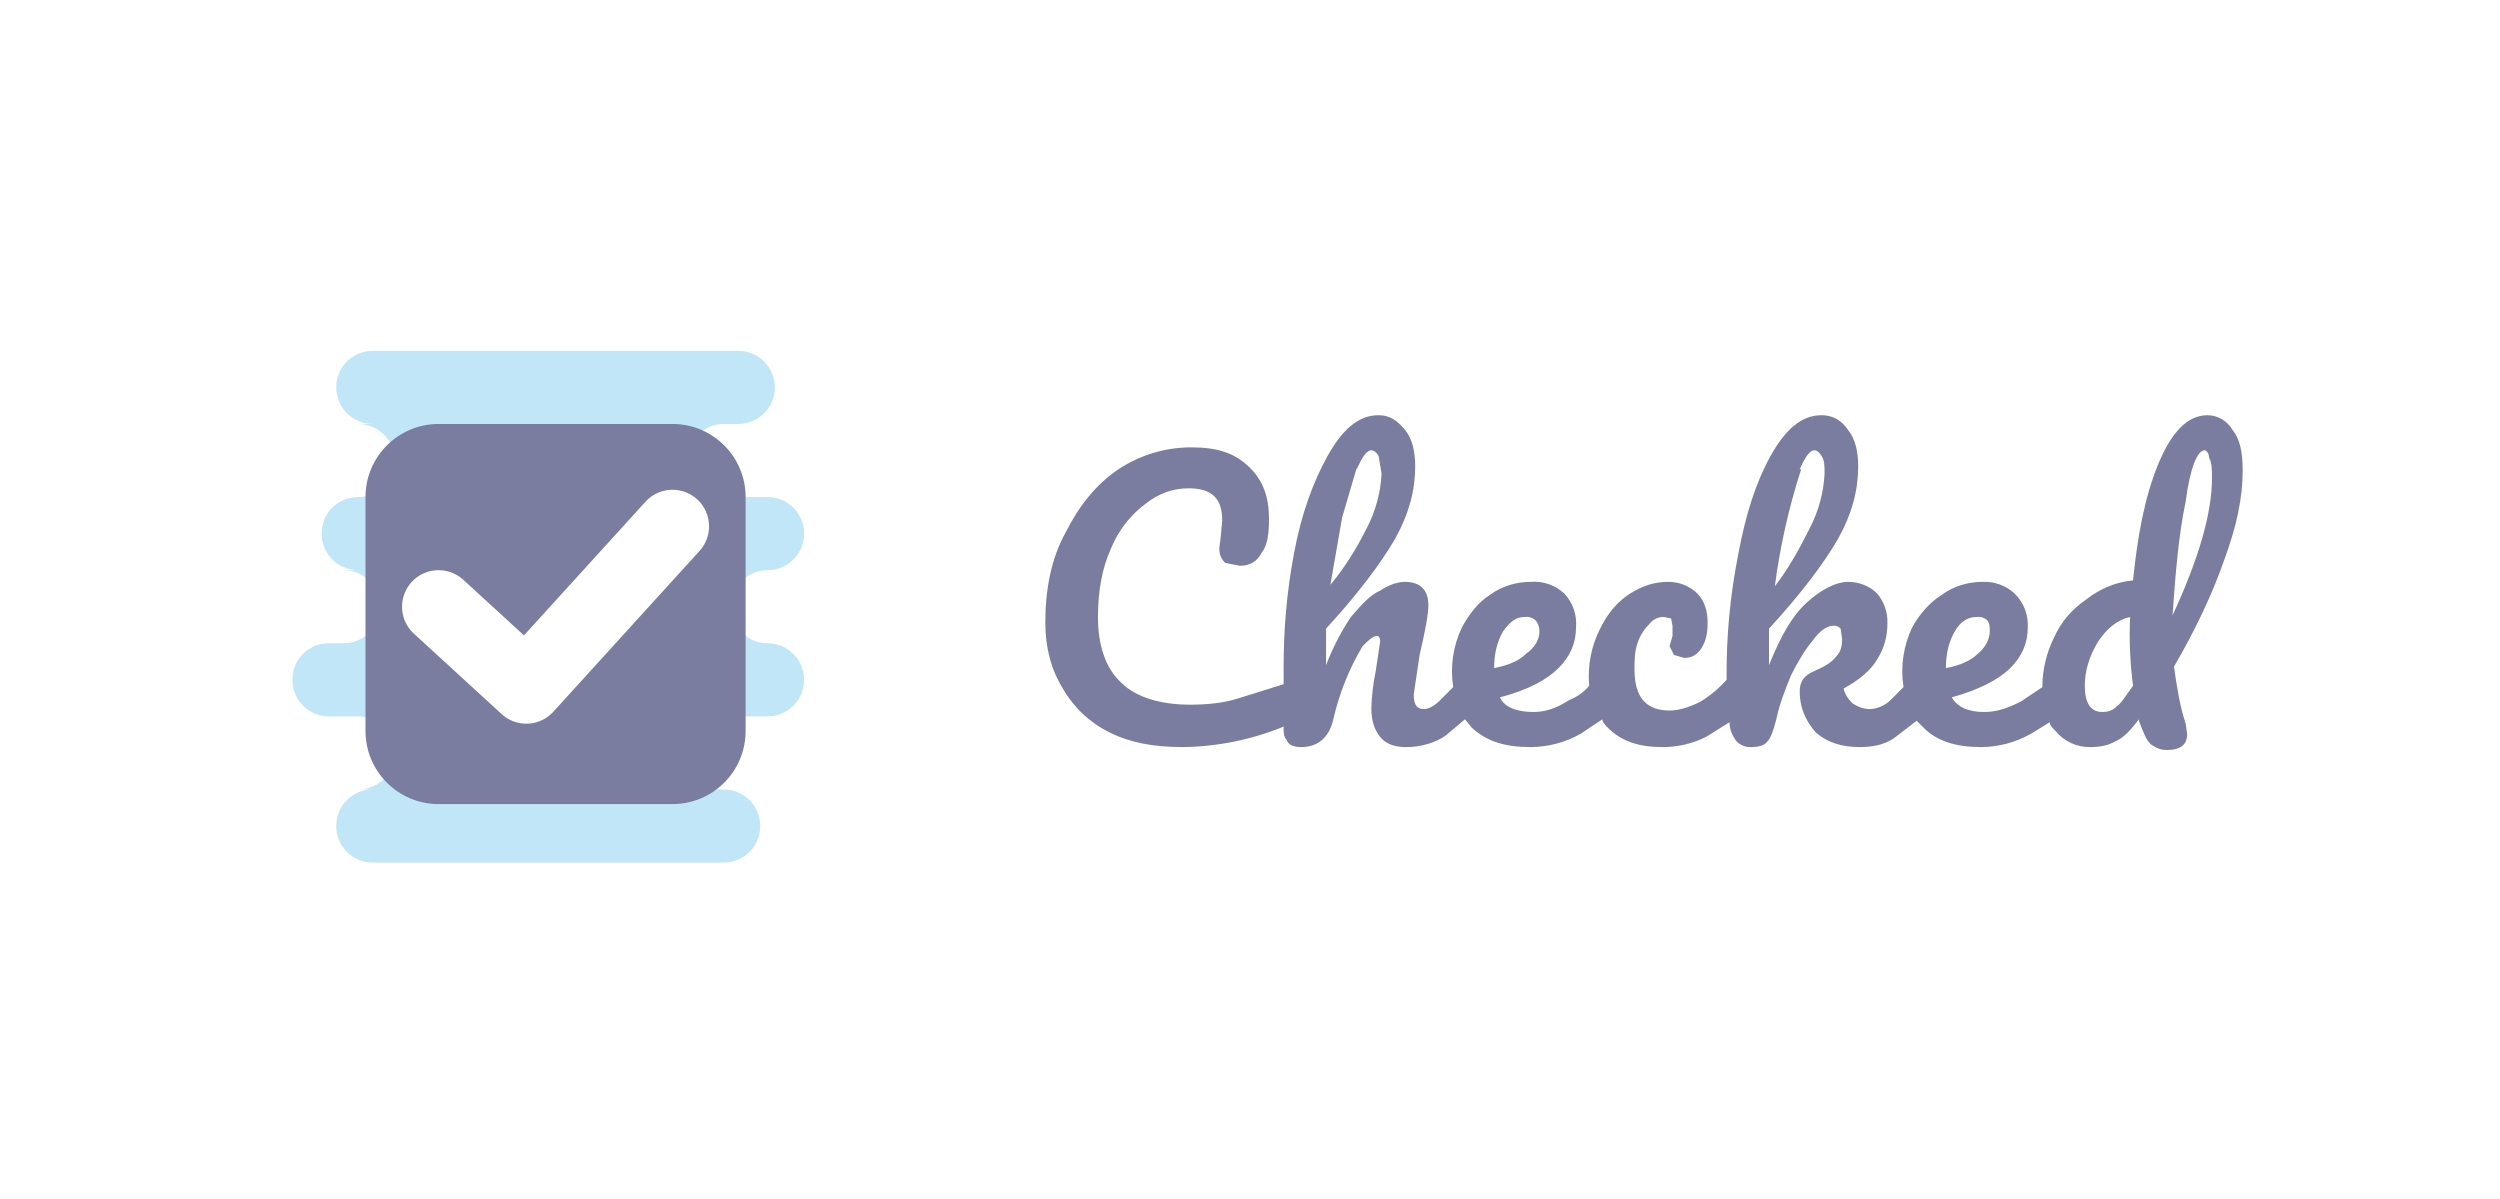
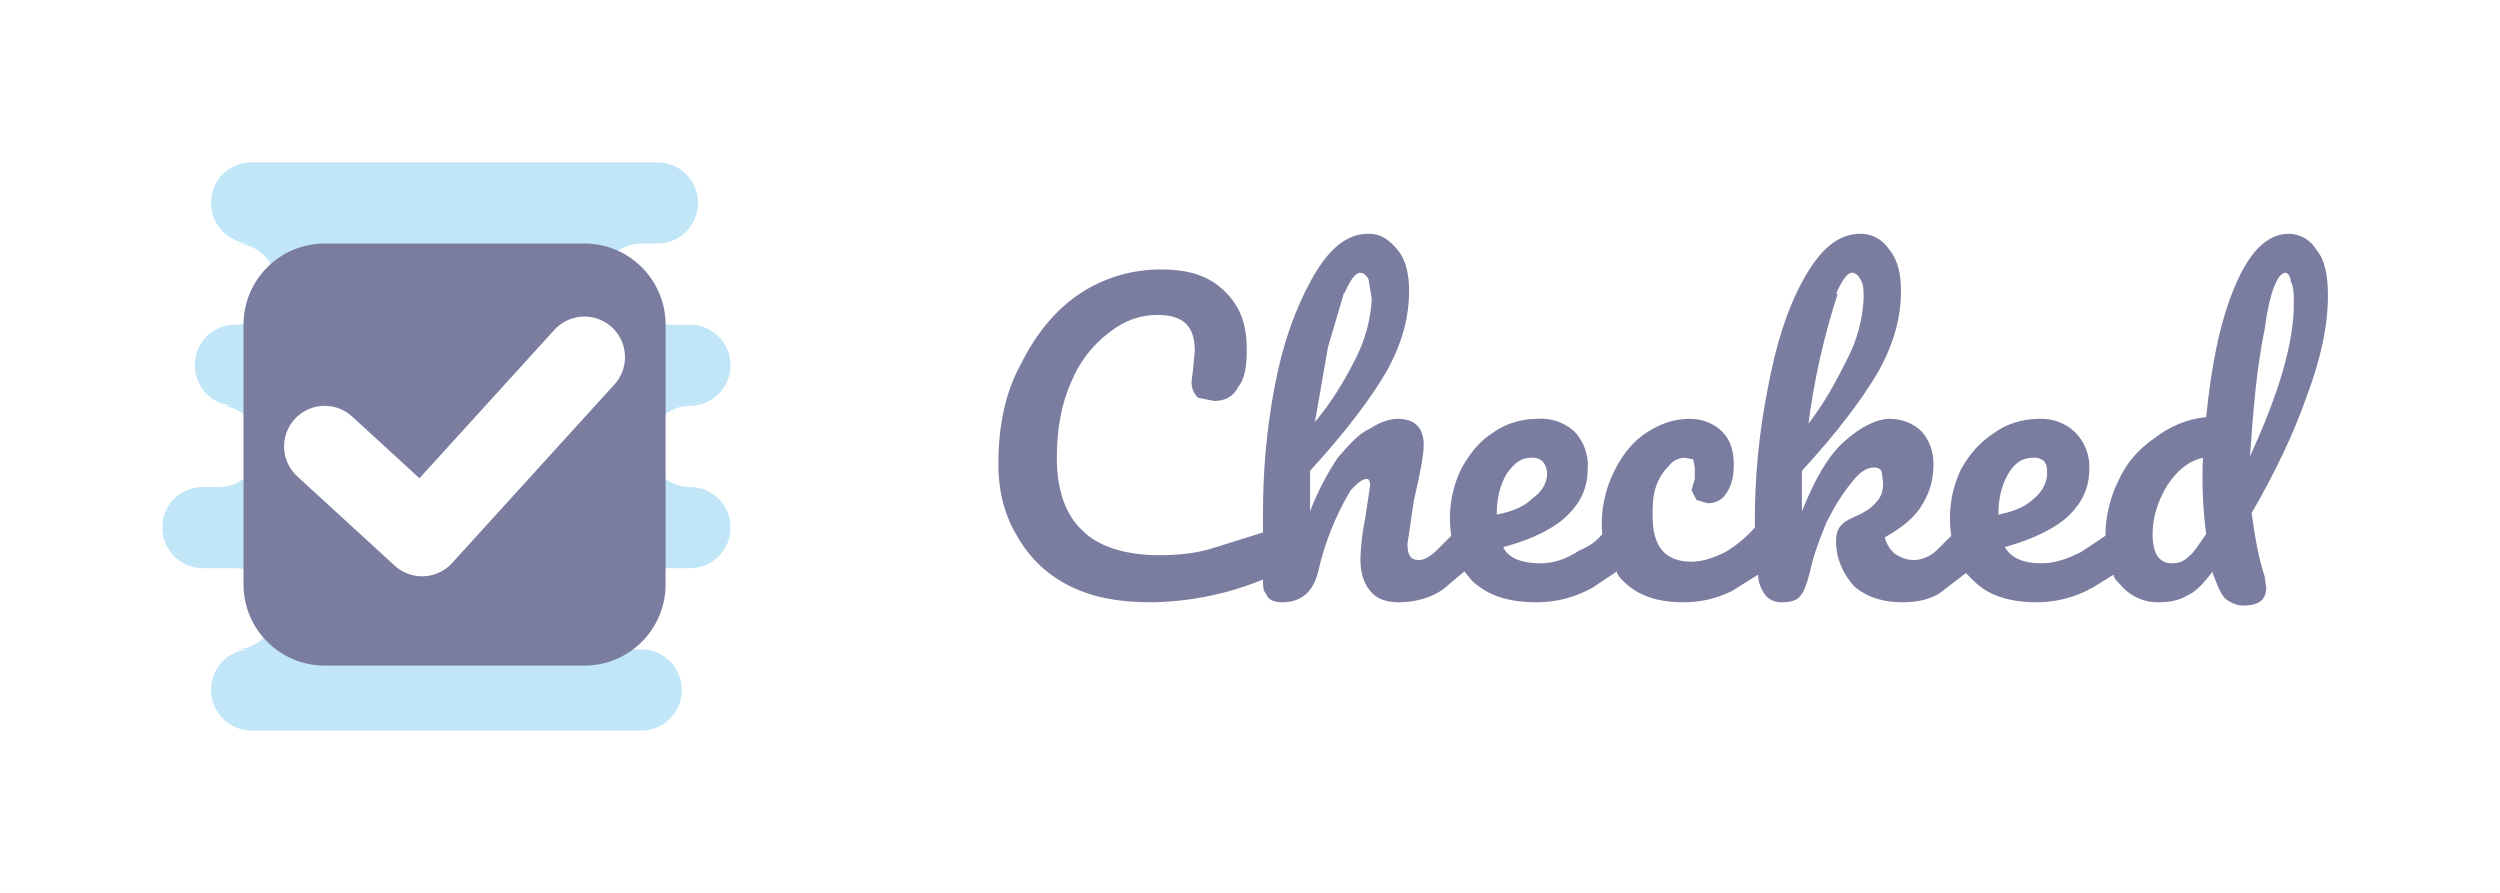
- <svg xmlns="http://www.w3.org/2000/svg" viewBox="0 0 171 82" width="342" height="164">
-   <rect fill="#FFF" x="0" y="0" width="171" height="82" />
+ <svg xmlns="http://www.w3.org/2000/svg" viewBox="0 0 154 55" width="308" height="110">
+   <rect fill="#FFF" x="0" y="0" width="154" height="55" />
  <g fill="none" fill-rule="evenodd">
-     <g transform="translate(20 24)">
+     <g transform="translate(10 10)">
      <path fill="#C0E6F7" d="M3.7 25H33h-5.5a2.5 2.5 0 0 0 0 5H33 3.7h.8a2.5 2.5 0 1 0 0-5h-.8zm-.5-10H33h-.5a2.5 2.5 0 1 0 0 5h.5H3.2h.3a2.5 2.5 0 1 0 0-5h-.3zm.5-10H33h-3.5a2.5 2.5 0 1 0 0 5H33 3.7h.8a2.5 2.5 0 1 0 0-5h-.8zM3 2.5C3 1.1 4.1 0 5.5 0h25a2.5 2.5 0 1 1 0 5h-25A2.5 2.5 0 0 1 3 2.5zm-1 10C2 11.1 3.1 10 4.5 10h28a2.5 2.5 0 1 1 0 5h-28A2.5 2.5 0 0 1 2 12.5zm-2 10C0 21.1 1.1 20 2.5 20h30a2.5 2.5 0 1 1 0 5h-30A2.5 2.5 0 0 1 0 22.5zm3 10C3 31.1 4.1 30 5.5 30h24a2.5 2.5 0 1 1 0 5h-24A2.5 2.5 0 0 1 3 32.5z" />
      <rect width="26" height="26" x="5" y="5" fill="#7A7DA0" rx="5" />
      <path stroke="#FFF" stroke-linecap="round" stroke-linejoin="round" stroke-width="5" d="M10 17.5l6 5.5 10-11" />
    </g>
-     <path fill="#7A7DA0" d="M139.7 47l-1.5 1c-1 .5-1.7.7-2.5.7-1 0-1.8-.3-2.2-1 1.8-.5 3.2-1.2 4-2 .8-.8 1.2-1.7 1.2-2.8a3 3 0 0 0-.9-2.3 3 3 0 0 0-2.2-.8c-1 0-2 .3-2.8.9-.8.5-1.5 1.3-2 2.2a7 7 0 0 0-.6 4.1l-.9.9c-.4.4-1 .6-1.4.6-.5 0-.9-.2-1.2-.4-.3-.3-.5-.6-.6-1 1.1-.6 1.9-1.3 2.3-2 .5-.8.7-1.6.7-2.5a3 3 0 0 0-.7-2c-.5-.5-1.2-.8-2-.8s-1.8.5-2.8 1.4c-1 .9-1.8 2.3-2.6 4.3V43c2.2-2.4 3.7-4.4 4.7-6.1 1-1.8 1.4-3.4 1.4-5 0-1-.2-1.9-.7-2.5-.4-.6-1-1-1.8-1-1.4 0-2.5 1-3.5 2.8-1 1.8-1.7 4-2.2 6.7a41.6 41.6 0 0 0-.8 8.6 8 8 0 0 1-1.8 1.5c-.8.4-1.5.6-2.1.6-1.6 0-2.4-.9-2.4-2.8 0-.6 0-1.2.2-1.8.2-.6.5-1 .8-1.3.3-.4.7-.5 1-.5l.5.1.1.5v.7a13.7 13.7 0 0 0-.2.7l.3.6.7.2c.5 0 .9-.2 1.2-.7.3-.5.4-1 .4-1.7 0-.8-.2-1.5-.7-2-.5-.5-1.2-.8-2-.8-1 0-1.8.3-2.6.8s-1.5 1.3-2 2.3a7.2 7.2 0 0 0-.8 4c-.4.5-.9.8-1.4 1-.9.6-1.7.8-2.4.8-1.1 0-2-.3-2.3-1 1.9-.5 3.2-1.2 4-2 .8-.8 1.2-1.7 1.2-2.8a3 3 0 0 0-.8-2.3 3 3 0 0 0-2.3-.8c-1 0-2 .3-2.8.9-.8.5-1.4 1.3-1.9 2.2a7 7 0 0 0-.6 4.1l-.9.9c-.4.4-.8.6-1.1.6-.5 0-.7-.3-.7-1l.4-2.7c.4-1.7.6-2.8.6-3.4 0-1-.5-1.6-1.6-1.6-.5 0-1.1.2-1.7.6-.7.3-1.3 1-2 1.8-.6.9-1.2 2-1.7 3.3V43c2.2-2.4 3.7-4.4 4.7-6.1 1-1.8 1.4-3.4 1.4-5 0-1-.2-1.9-.7-2.5-.5-.6-1-1-1.8-1-1.4 0-2.5 1-3.5 2.8-1 1.8-1.8 4-2.3 6.7-.5 2.7-.7 5.2-.7 7.7v1.2l-3.2 1c-1 .3-2.1.4-3.2.4-2 0-3.7-.5-4.7-1.5-1.1-1-1.6-2.6-1.6-4.5 0-1.8.3-3.4.9-4.7a7.2 7.2 0 0 1 2.3-3c1-.8 2-1.1 3-1.1 1.6 0 2.3.7 2.3 2.2l-.1 1.1-.1.8c0 .4.1.7.4 1l1 .2c.7 0 1.2-.3 1.5-.9.4-.5.5-1.3.5-2.3 0-1.5-.4-2.6-1.3-3.5-1-1-2.2-1.4-4-1.4a9 9 0 0 0-5 1.5c-1.5 1-2.7 2.5-3.6 4.3-1 1.8-1.4 3.9-1.4 6.2 0 1.7.4 3.2 1.2 4.5a7.5 7.5 0 0 0 3.2 3c1.4.7 3 1 5 1a18.8 18.8 0 0 0 6.9-1.4c0 .4 0 .7.2.9.1.3.4.5 1 .5 1.1 0 1.9-.6 2.2-1.9a17.2 17.2 0 0 1 2-5c.4-.4.7-.7 1-.7.1 0 .2.1.2.4l-.3 2a15 15 0 0 0-.3 2.5c0 .9.2 1.5.6 2 .4.5 1 .7 1.8.7 1 0 2-.3 2.7-.8l1.3-1.1.5.6c1 .9 2.2 1.3 4 1.3a7 7 0 0 0 3.4-.9l1.5-1c0 .2.2.4.4.6.9.9 2.1 1.3 3.7 1.3 1 0 2-.2 3-.7l1.6-1c0 .5.2.9.4 1.2.2.3.6.5 1 .5.6 0 1-.1 1.2-.4.2-.2.4-.7.6-1.5.2-1 .6-2 1-3 .5-1 1-1.8 1.5-2.4.5-.7 1-1 1.4-1 .2 0 .3 0 .5.2l.1.7c0 .5-.1.9-.4 1.2-.3.4-.8.7-1.5 1-.7.3-1 .7-1 1.4 0 1.1.4 2 1.1 2.8.8.7 1.8 1 3 1 1 0 1.9-.2 2.6-.8l1.3-1 .5.5c.9.9 2.2 1.3 3.9 1.3a7 7 0 0 0 3.4-.9l1.3-.8c0 .2.2.4.4.6a3 3 0 0 0 2.4 1.1c.6 0 1.2-.1 1.7-.4.5-.2 1-.7 1.6-1.5v.1c.3.8.5 1.3.8 1.6.3.2.6.4 1.1.4 1 0 1.4-.4 1.4-1.1l-.1-.7c-.4-1.2-.6-2.5-.8-3.9 1.4-2.4 2.6-4.9 3.4-7.2.9-2.4 1.3-4.4 1.3-6.2 0-1.3-.2-2.2-.7-2.8a2 2 0 0 0-1.7-1c-1.4 0-2.5 1.2-3.4 3.4-.9 2.2-1.4 4.9-1.7 7.9-1.2.1-2.3.6-3.2 1.3-1 .7-1.7 1.5-2.2 2.6-.5 1-.8 2.2-.8 3.3zM92.8 32l-1 3.4L91 40c1-1.2 1.8-2.5 2.5-3.9a9 9 0 0 0 1-3.7l-.2-1.2c-.1-.2-.3-.4-.5-.4-.3 0-.6.4-1 1.3zm10 11.2c-.4.7-.6 1.5-.6 2.5 1-.2 1.7-.5 2.2-1 .6-.4.9-1 .9-1.5 0-.3-.1-.6-.3-.8a.9.9 0 0 0-.7-.2c-.6 0-1 .3-1.5 1zm20.4-11.1a44.5 44.5 0 0 0-1.8 8c1-1.3 1.7-2.6 2.4-4a9 9 0 0 0 1-3.7c0-.5 0-.9-.2-1.2-.1-.2-.3-.4-.5-.4-.3 0-.6.4-1 1.3zm10.5 11.1c-.4.7-.6 1.5-.6 2.5 1-.2 1.7-.5 2.2-1 .5-.4.8-1 .8-1.5 0-.3 0-.6-.2-.8a.9.9 0 0 0-.7-.2c-.6 0-1.1.3-1.5 1zm15.8-8.9c-.5 2.4-.7 5-.9 7.8 1.8-3.9 2.7-7 2.7-9.4 0-.6 0-1-.2-1.4 0-.3-.2-.5-.3-.5-.5 0-1 1.2-1.3 3.5zm-4.7 14c.3-.2.6-.7 1.1-1.4a26.7 26.7 0 0 1-.2-4.7c-.9.2-1.6.8-2.2 1.7-.6 1-.9 2-.9 3 0 1.2.4 1.8 1.2 1.8.4 0 .7-.1 1-.4z" />
+     <path fill="#7A7DA0" d="M129.7 33l-1.5 1c-1 .5-1.7.7-2.5.7-1 0-1.8-.3-2.2-1 1.8-.5 3.2-1.2 4-2 .8-.8 1.2-1.7 1.2-2.8a3 3 0 0 0-.9-2.3 3 3 0 0 0-2.2-.8c-1 0-2 .3-2.8.9-.8.5-1.5 1.3-2 2.2a7 7 0 0 0-.6 4.1l-.9.9c-.4.4-1 .6-1.4.6-.5 0-.9-.2-1.2-.4-.3-.3-.5-.6-.6-1 1.1-.6 1.9-1.3 2.3-2 .5-.8.7-1.6.7-2.5a3 3 0 0 0-.7-2c-.5-.5-1.2-.8-2-.8s-1.8.5-2.8 1.4c-1 .9-1.8 2.3-2.6 4.3V29c2.2-2.4 3.7-4.4 4.7-6.1 1-1.8 1.4-3.4 1.4-5 0-1-.2-1.9-.7-2.5-.4-.6-1-1-1.8-1-1.4 0-2.5 1-3.5 2.8-1 1.8-1.7 4-2.2 6.7a41.6 41.6 0 0 0-.8 8.6 8 8 0 0 1-1.8 1.5c-.8.4-1.5.6-2.1.6-1.6 0-2.4-.9-2.4-2.8 0-.6 0-1.2.2-1.8.2-.6.5-1 .8-1.3.3-.4.7-.5 1-.5l.5.1.1.5v.7a13.7 13.7 0 0 0-.2.7l.3.6.7.2c.5 0 .9-.2 1.2-.7.3-.5.4-1 .4-1.7 0-.8-.2-1.5-.7-2-.5-.5-1.2-.8-2-.8-1 0-1.8.3-2.6.8s-1.5 1.3-2 2.3a7.2 7.2 0 0 0-.8 4c-.4.5-.9.8-1.4 1-.9.6-1.7.8-2.4.8-1.1 0-2-.3-2.3-1 1.9-.5 3.2-1.2 4-2 .8-.8 1.2-1.7 1.2-2.8a3 3 0 0 0-.8-2.3 3 3 0 0 0-2.3-.8c-1 0-2 .3-2.8.9-.8.5-1.4 1.3-1.9 2.2a7 7 0 0 0-.6 4.1l-.9.9c-.4.4-.8.6-1.1.6-.5 0-.7-.3-.7-1l.4-2.7c.4-1.7.6-2.8.6-3.4 0-1-.5-1.6-1.6-1.6-.5 0-1.1.2-1.7.6-.7.3-1.3 1-2 1.8-.6.9-1.2 2-1.7 3.3V29c2.2-2.4 3.7-4.4 4.7-6.1 1-1.8 1.4-3.4 1.4-5 0-1-.2-1.9-.7-2.5-.5-.6-1-1-1.8-1-1.4 0-2.5 1-3.5 2.8-1 1.8-1.8 4-2.3 6.7-.5 2.7-.7 5.2-.7 7.7v1.2l-3.2 1c-1 .3-2.1.4-3.2.4-2 0-3.7-.5-4.7-1.5-1.1-1-1.6-2.6-1.6-4.5 0-1.8.3-3.4.9-4.7a7.2 7.2 0 0 1 2.3-3c1-.8 2-1.1 3-1.1 1.6 0 2.3.7 2.3 2.2l-.1 1.1-.1.8c0 .4.1.7.4 1l1 .2c.7 0 1.2-.3 1.5-.9.4-.5.5-1.3.5-2.3 0-1.5-.4-2.6-1.3-3.5-1-1-2.2-1.4-4-1.4a9 9 0 0 0-5 1.5c-1.5 1-2.7 2.5-3.6 4.3-1 1.8-1.4 3.9-1.4 6.2 0 1.7.4 3.2 1.2 4.5a7.5 7.5 0 0 0 3.2 3c1.4.7 3 1 5 1a18.8 18.8 0 0 0 6.9-1.4c0 .4 0 .7.2.9.1.3.4.5 1 .5 1.1 0 1.9-.6 2.2-1.9a17.2 17.2 0 0 1 2-5c.4-.4.7-.7 1-.7.1 0 .2.1.2.4l-.3 2a15 15 0 0 0-.3 2.5c0 .9.2 1.5.6 2 .4.5 1 .7 1.8.7 1 0 2-.3 2.7-.8l1.3-1.1.5.6c1 .9 2.2 1.3 4 1.3a7 7 0 0 0 3.4-.9l1.5-1c0 .2.2.4.4.6.9.9 2.1 1.3 3.7 1.3 1 0 2-.2 3-.7l1.6-1c0 .5.2.9.4 1.2.2.3.6.5 1 .5.6 0 1-.1 1.2-.4.2-.2.4-.7.6-1.5.2-1 .6-2 1-3 .5-1 1-1.8 1.5-2.4.5-.7 1-1 1.4-1 .2 0 .3 0 .5.2l.1.7c0 .5-.1.9-.4 1.2-.3.4-.8.7-1.5 1-.7.3-1 .7-1 1.4 0 1.1.4 2 1.1 2.8.8.7 1.8 1 3 1 1 0 1.9-.2 2.6-.8l1.3-1 .5.5c.9.9 2.2 1.3 3.9 1.3a7 7 0 0 0 3.4-.9l1.3-.8c0 .2.2.4.4.6a3 3 0 0 0 2.4 1.1c.6 0 1.2-.1 1.7-.4.5-.2 1-.7 1.6-1.5v.1c.3.8.5 1.3.8 1.6.3.2.6.4 1.1.4 1 0 1.4-.4 1.4-1.1l-.1-.7c-.4-1.2-.6-2.5-.8-3.9 1.4-2.4 2.6-4.9 3.4-7.2.9-2.4 1.3-4.4 1.3-6.2 0-1.3-.2-2.2-.7-2.8a2 2 0 0 0-1.7-1c-1.4 0-2.5 1.2-3.4 3.4-.9 2.2-1.4 4.9-1.7 7.9-1.2.1-2.3.6-3.2 1.3-1 .7-1.7 1.5-2.2 2.6-.5 1-.8 2.2-.8 3.3zM82.8 18l-1 3.4L81 26c1-1.2 1.8-2.5 2.5-3.9a9 9 0 0 0 1-3.7l-.2-1.2c-.1-.2-.3-.4-.5-.4-.3 0-.6.4-1 1.3zm10 11.2c-.4.7-.6 1.5-.6 2.5 1-.2 1.7-.5 2.2-1 .6-.4.9-1 .9-1.5 0-.3-.1-.6-.3-.8a.9.9 0 0 0-.7-.2c-.6 0-1 .3-1.5 1zm20.4-11.1a44.5 44.5 0 0 0-1.8 8c1-1.3 1.7-2.6 2.4-4a9 9 0 0 0 1-3.7c0-.5 0-.9-.2-1.2-.1-.2-.3-.4-.5-.4-.3 0-.6.4-1 1.3zm10.5 11.1c-.4.7-.6 1.5-.6 2.5 1-.2 1.7-.5 2.2-1 .5-.4.8-1 .8-1.5 0-.3 0-.6-.2-.8a.9.9 0 0 0-.7-.2c-.6 0-1.1.3-1.5 1zm15.8-8.9c-.5 2.4-.7 5-.9 7.8 1.8-3.9 2.7-7 2.7-9.4 0-.6 0-1-.2-1.4 0-.3-.2-.5-.3-.5-.5 0-1 1.2-1.3 3.5zm-4.7 14c.3-.2.6-.7 1.1-1.4a26.7 26.7 0 0 1-.2-4.7c-.9.2-1.6.8-2.2 1.7-.6 1-.9 2-.9 3 0 1.2.4 1.8 1.2 1.8.4 0 .7-.1 1-.4z" />
  </g>
</svg>
